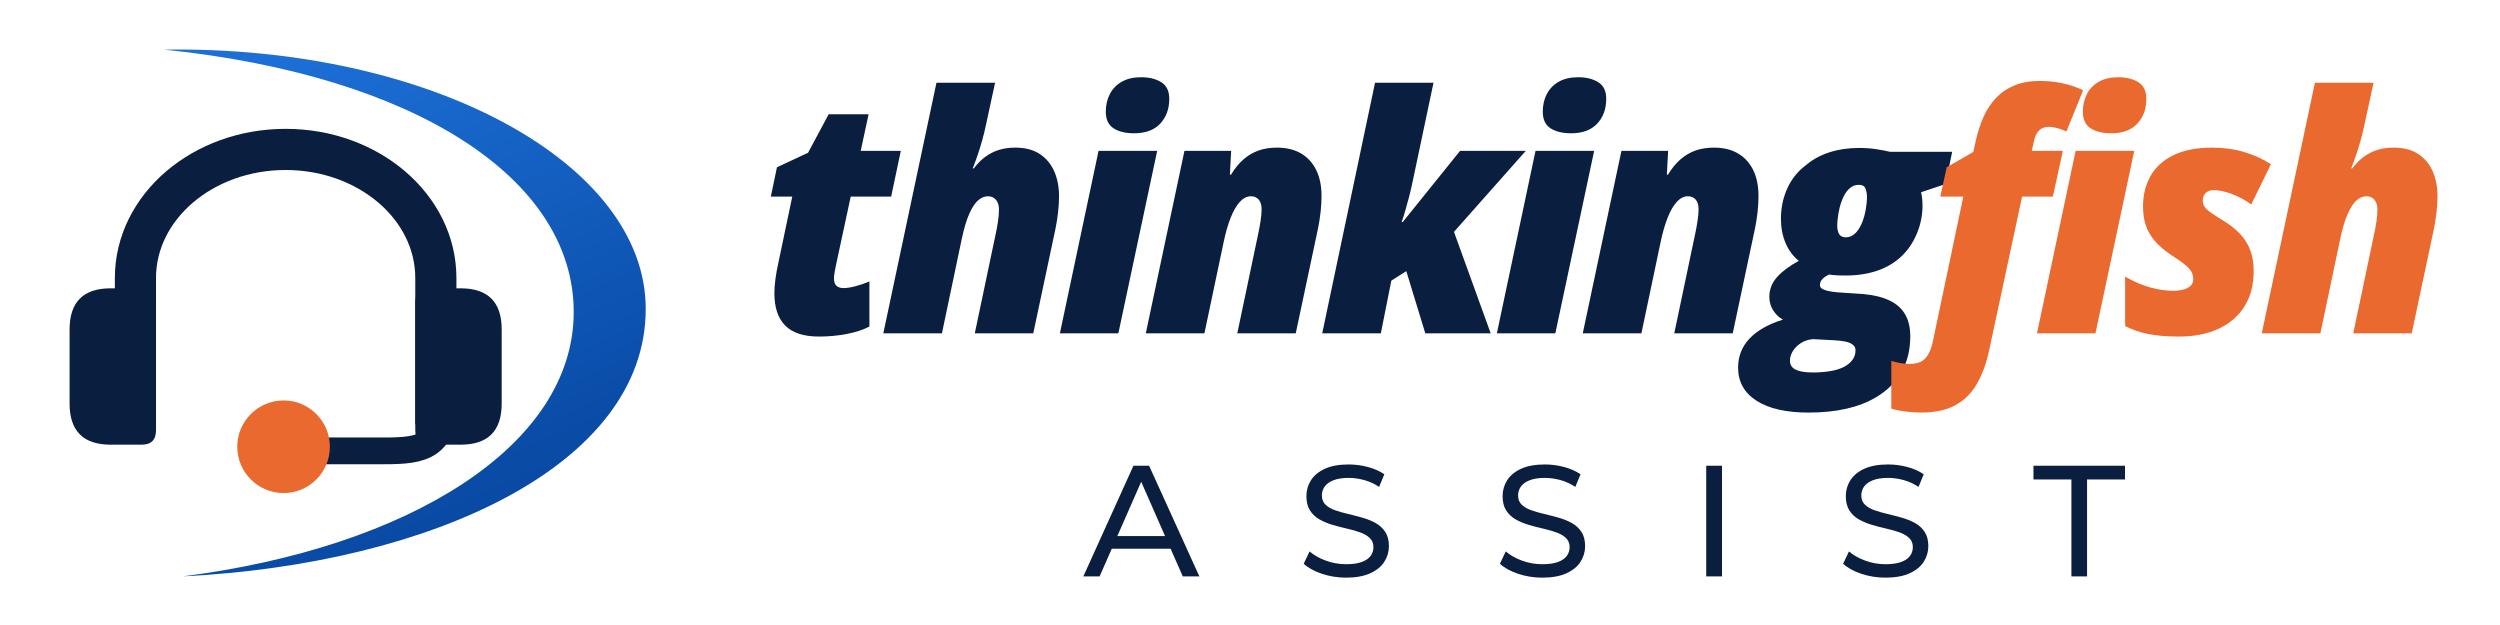
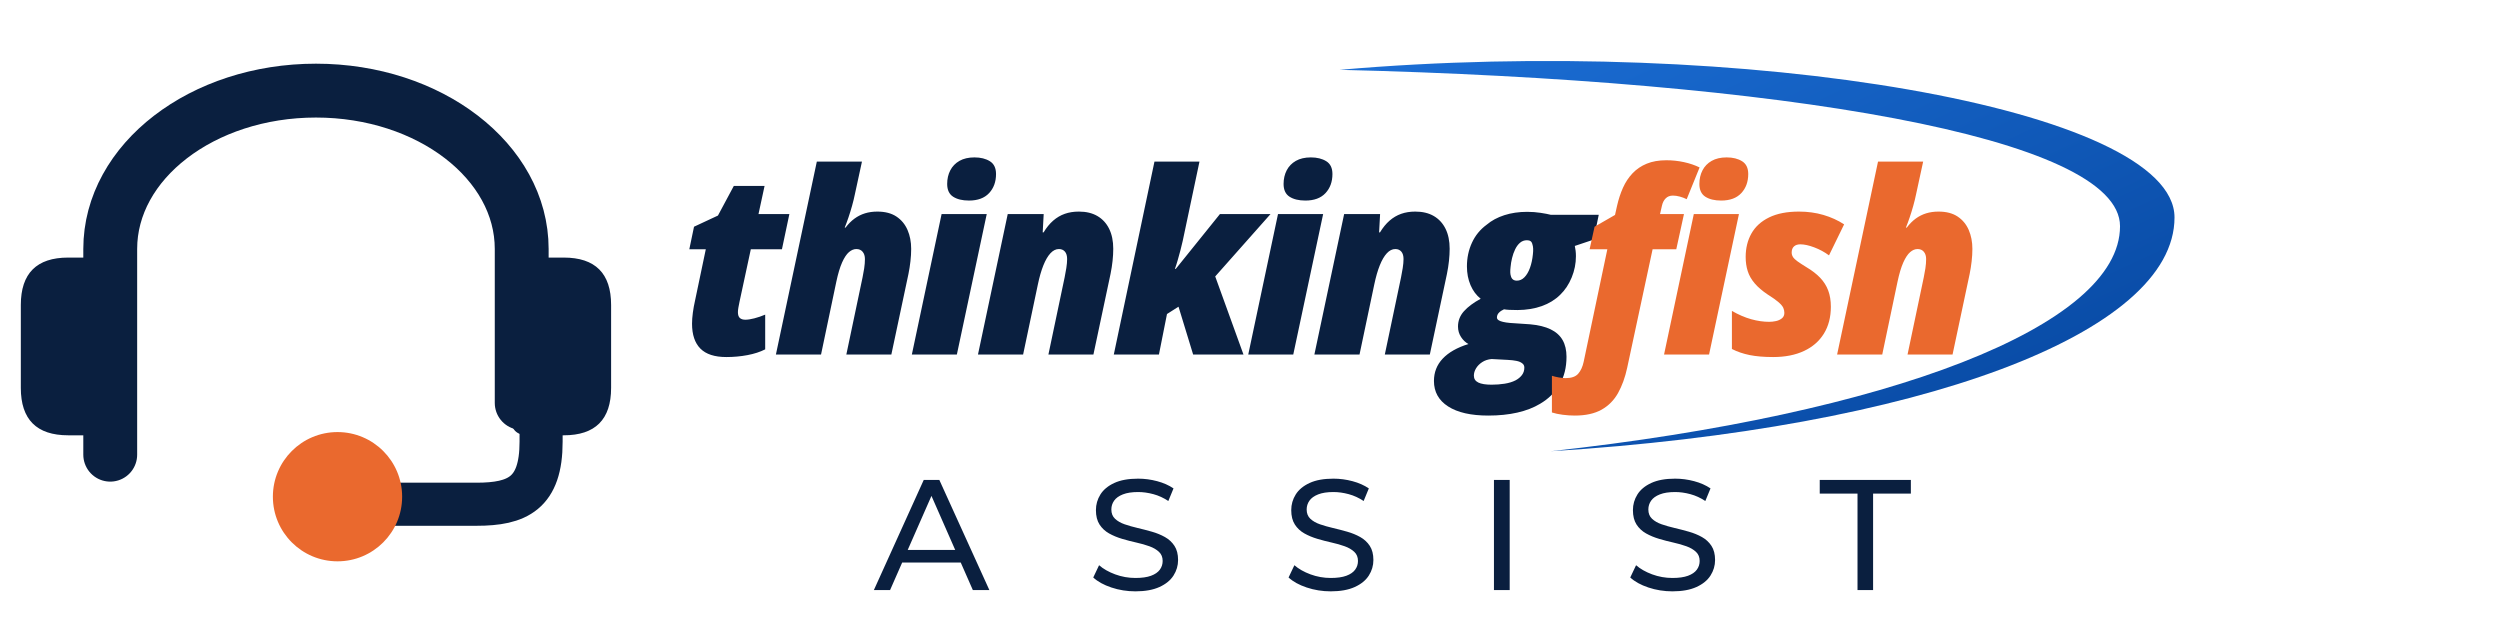
<svg xmlns="http://www.w3.org/2000/svg" viewBox="0 0 720 180" width="720" height="180">
  <defs>
-     <linearGradient id="ksw" x1="0.3" y1="0" x2="0.7" y2="1">
+     <linearGradient id="ksw" x1="0" y1="0" x2="1" y2="1">
      <stop offset="0" stop-color="#1C6FD6" />
      <stop offset="1" stop-color="#05449C" />
    </linearGradient>
  </defs>
-   <g transform="translate(-30.33 -27.19) scale(0.2963)">
-     <path d="M 262 140 C 520 136, 730 250, 730 392 C 730 545, 520 640, 280 652 C 500 624, 660 525, 660 395 C 660 265, 505 165, 262 140 Z" fill="url(#ksw)" />
-     <path d="M 234.0 504 V 362 A 146.0 125.0 0 0 1 526.0 362 V 504" fill="none" stroke="#0A1F3F" stroke-width="40" />
-     <path d="M 210 372 H 240 Q 254 372 254 386 V 510 Q 254 524 240 524 H 210 Q 170 524 170 484 V 412 Q 170 372 210 372 Z" fill="#0A1F3F" />
-     <path d="M 520 372 H 550 Q 590 372 590 412 V 484 Q 590 524 550 524 H 520 Q 506 524 506 510 V 386 Q 506 372 520 372 Z" fill="#0A1F3F" />
-     <path d="M 535 476 C 535 526, 514 530, 476 530 L 390 530" fill="none" stroke="#0A1F3F" stroke-width="26" stroke-linecap="round" />
-     <circle cx="378" cy="526" r="45" fill="#EA692E" />
+   <g transform="translate(-33.09 -39.98) scale(0.31022)">
+     <path d="M 209.0 551 V 360 A 191.0 147.0 0 0 1 591.0 360 V 503" fill="none" stroke="#0A1F3F" stroke-width="50" stroke-linecap="round" />
+     <path d="M 170 368 H 203 Q 219 368 219 384 V 517 Q 219 533 203 533 H 170 Q 126 533 126 489 V 412 Q 126 368 170 368 Z" fill="#0A1F3F" />
+     <path d="M 597 368 H 630 Q 674 368 674 412 V 489 Q 674 533 630 533 H 597 Q 581 533 581 517 V 384 Q 581 368 597 368 Z" fill="#0A1F3F" />
+     <path d="M 609 493 V 539 C 609 587, 587 597, 549 597 L 440 597" fill="none" stroke="#0A1F3F" stroke-width="40" stroke-linecap="round" stroke-linejoin="round" />
+     <circle cx="420" cy="590" r="60" fill="#EA692E" />
  </g>
-   <path d="M235.87 96.928Q229.283 96.928 226.152 93.773Q223.021 90.619 223.021 84.449Q223.021 82.64 223.322 80.367Q223.624 78.094 224.134 75.868L228.17 56.617H222.0L223.763 48.174L232.716 43.999L238.653 32.912H250.157L247.884 43.442H259.435L256.652 56.617H245.008L240.787 76.239Q240.555 77.306 240.37 78.373Q240.184 79.44 240.184 80.135Q240.184 81.666 240.903 82.316Q241.622 82.965 242.967 82.965Q244.313 82.965 246.307 82.455Q248.302 81.944 250.389 81.063V94.052Q247.56 95.49 243.756 96.209Q239.952 96.928 235.87 96.928ZM254.394 96.0 269.702 23.82H286.587L283.943 36.02Q283.525 38.061 282.899 40.311Q282.273 42.561 281.554 44.672Q280.835 46.782 280.139 48.499H280.464Q281.994 46.458 283.804 45.136Q285.613 43.814 287.723 43.164Q289.834 42.515 292.339 42.515Q296.699 42.515 299.483 44.37Q302.266 46.226 303.634 49.38Q305.003 52.535 305.003 56.477Q305.003 58.704 304.725 61.139Q304.446 63.575 303.982 65.848L297.581 96.0H280.742L286.819 67.1Q287.143 65.616 287.422 63.76Q287.7 61.905 287.7 60.281Q287.7 58.565 286.842 57.544Q285.984 56.524 284.499 56.524Q283.061 56.524 281.716 57.684Q280.371 58.843 279.165 61.534Q277.959 64.224 276.985 68.817L271.279 96.0ZM305.25 96.0 316.383 43.442H333.268L322.088 96.0ZM326.634 38.386Q322.923 38.386 320.697 36.948Q318.47 35.51 318.47 32.17Q318.47 29.341 319.63 27.091Q320.79 24.841 323.063 23.542Q325.336 22.243 328.676 22.243Q332.155 22.243 334.451 23.681Q336.747 25.119 336.747 28.459Q336.747 32.82 334.149 35.603Q331.552 38.386 326.634 38.386ZM329.989 96.0 341.122 43.442H354.575L354.204 50.308H354.528Q356.152 47.617 358.124 45.901Q360.095 44.185 362.461 43.35Q364.827 42.515 367.749 42.515Q371.831 42.515 374.684 44.185Q377.537 45.855 379.068 48.963Q380.598 52.071 380.598 56.431Q380.598 58.565 380.343 60.954Q380.088 63.343 379.578 65.848L373.176 96.0H356.338L362.414 67.1Q362.739 65.57 363.041 63.644Q363.342 61.719 363.342 60.281Q363.342 58.426 362.507 57.475Q361.672 56.524 360.281 56.524Q358.564 56.524 357.103 58.101Q355.642 59.678 354.459 62.624Q353.276 65.57 352.395 69.791L346.874 96.0ZM380.799 96.0 396.014 23.82H412.853L406.591 53.462Q406.219 55.179 405.709 57.081Q405.199 58.982 404.689 60.768Q404.178 62.554 403.668 63.946H403.993L420.507 43.442H439.433L418.744 66.776L429.321 96.0H410.487L405.013 78.094L400.699 80.831L397.684 96.0ZM431.098 96.0 442.231 43.442H459.117L447.937 96.0ZM452.483 38.386Q448.772 38.386 446.545 36.948Q444.319 35.51 444.319 32.17Q444.319 29.341 445.478 27.091Q446.638 24.841 448.911 23.542Q451.184 22.243 454.524 22.243Q458.003 22.243 460.299 23.681Q462.596 25.119 462.596 28.459Q462.596 32.82 459.998 35.603Q457.4 38.386 452.483 38.386ZM455.838 96.0 466.971 43.442H480.423L480.052 50.308H480.377Q482.001 47.617 483.972 45.901Q485.944 44.185 488.309 43.35Q490.675 42.515 493.598 42.515Q497.68 42.515 500.533 44.185Q503.385 45.855 504.916 48.963Q506.447 52.071 506.447 56.431Q506.447 58.565 506.192 60.954Q505.937 63.343 505.427 65.848L499.025 96.0H482.186L488.263 67.1Q488.588 65.57 488.889 63.644Q489.191 61.719 489.191 60.281Q489.191 58.426 488.356 57.475Q487.521 56.524 486.129 56.524Q484.413 56.524 482.952 58.101Q481.49 59.678 480.307 62.624Q479.125 65.57 478.243 69.791L472.723 96.0ZM520.889 118.823Q511.193 118.823 505.882 115.413Q500.571 112.004 500.571 105.881Q500.571 101.01 503.841 97.531Q507.111 94.052 513.466 92.057Q511.843 91.176 510.706 89.436Q509.57 87.697 509.57 85.516Q509.57 82.269 511.797 79.787Q514.023 77.306 518.059 75.125Q515.6 73.177 514.255 70.023Q512.91 66.868 512.91 63.018Q512.91 58.24 514.789 54.158Q516.667 50.076 520.286 47.432Q523.022 45.112 526.896 43.86Q530.769 42.607 535.454 42.607Q538.052 42.607 540.464 42.979Q542.876 43.35 544.314 43.721H562.22L560.318 52.998L553.267 55.364Q553.453 56.199 553.569 57.15Q553.685 58.101 553.685 59.214Q553.685 63.297 552.108 67.147Q550.53 70.997 547.794 73.641Q544.964 76.424 540.928 77.862Q536.892 79.3 531.882 79.347Q529.934 79.347 528.751 79.277Q527.568 79.208 526.78 79.068Q525.62 79.579 524.878 80.344Q524.136 81.109 524.136 82.13Q524.136 82.779 524.832 83.197Q525.342 83.522 526.409 83.777Q527.476 84.032 529.006 84.171L536.568 84.681Q541.206 85.099 544.222 86.56Q547.237 88.021 548.698 90.573Q550.159 93.124 550.159 96.835Q550.159 102.819 547.562 107.249Q544.964 111.679 540.279 114.416Q536.66 116.596 531.767 117.71Q526.873 118.823 520.889 118.823ZM522.141 107.272Q524.646 107.272 527.012 106.901Q529.378 106.53 531.094 105.649Q532.578 104.86 533.483 103.677Q534.387 102.494 534.387 100.871Q534.387 100.36 534.179 99.943Q533.97 99.525 533.552 99.247Q532.81 98.644 531.442 98.366Q530.073 98.087 528.218 97.995L522.141 97.67Q520.1 97.856 518.616 98.83Q517.131 99.804 516.319 101.149Q515.508 102.494 515.508 103.886Q515.508 105.649 517.154 106.46Q518.801 107.272 522.141 107.272ZM531.604 68.353Q533.181 68.353 534.434 67.077Q535.686 65.801 536.498 63.552Q537.31 61.302 537.588 58.472Q537.727 57.266 537.681 56.338Q537.635 55.411 537.403 54.761Q537.217 53.926 536.707 53.578Q536.197 53.23 535.362 53.23Q533.877 53.23 532.787 54.158Q531.697 55.086 530.955 56.617Q530.213 58.147 529.795 59.887Q529.378 61.627 529.238 63.204Q529.099 64.363 529.122 65.222Q529.146 66.08 529.378 66.729Q529.841 68.353 531.604 68.353Z" fill="#0A1F3F" />
-   <path d="M553.236 118.823Q551.056 118.823 548.736 118.521Q546.417 118.22 544.7 117.663V103.932Q545.814 104.303 547.275 104.559Q548.736 104.814 549.849 104.814Q553.097 104.814 554.535 103.167Q555.973 101.52 556.576 98.737L565.436 56.617H558.802L560.658 48.174L568.312 43.767L569.054 40.427Q569.889 36.716 571.281 33.608Q572.672 30.5 574.876 28.181Q577.079 25.861 580.187 24.586Q583.295 23.31 587.516 23.31Q590.856 23.31 594.08 24.006Q597.304 24.702 599.948 26.001L595.124 37.876Q593.918 37.273 592.55 36.902Q591.181 36.531 589.975 36.531Q588.305 36.531 587.285 37.551Q586.264 38.572 585.893 40.195L585.151 43.442H594.104L591.227 56.617H582.367L572.858 100.964Q571.698 106.345 569.448 110.38Q567.199 114.416 563.279 116.619Q559.359 118.823 553.236 118.823ZM586.65 96.0 597.783 43.442H614.668L603.489 96.0ZM608.035 38.386Q604.324 38.386 602.097 36.948Q599.87 35.51 599.87 32.17Q599.87 29.341 601.03 27.091Q602.19 24.841 604.463 23.542Q606.736 22.243 610.076 22.243Q613.555 22.243 615.851 23.681Q618.147 25.119 618.147 28.459Q618.147 32.82 615.55 35.603Q612.952 38.386 608.035 38.386ZM627.486 96.928Q622.337 96.928 618.672 96.186Q615.008 95.443 612.039 93.913V79.671Q615.75 81.805 619.252 82.779Q622.755 83.754 626.002 83.754Q627.208 83.754 628.507 83.475Q629.806 83.197 630.733 82.455Q631.661 81.713 631.661 80.414Q631.661 79.44 631.267 78.535Q630.872 77.63 629.527 76.447Q628.182 75.265 625.445 73.548Q622.383 71.507 620.551 69.35Q618.719 67.193 617.953 64.781Q617.188 62.369 617.188 59.493Q617.188 54.529 619.345 50.702Q621.502 46.875 625.955 44.695Q630.409 42.515 637.135 42.515Q642.006 42.515 646.273 43.767Q650.541 45.02 654.02 47.293L648.361 58.89Q645.856 57.034 642.841 55.898Q639.825 54.761 637.645 54.761Q636.114 54.761 635.256 55.55Q634.398 56.338 634.398 57.823Q634.398 58.704 634.862 59.47Q635.326 60.235 636.555 61.116Q637.784 61.998 639.964 63.343Q643.026 65.152 645.044 67.263Q647.062 69.373 648.059 72.017Q649.057 74.662 649.057 78.094Q649.057 83.939 646.459 88.16Q643.861 92.382 639.014 94.655Q634.166 96.928 627.486 96.928ZM651.391 96.0 666.699 23.82H683.584L680.94 36.02Q680.522 38.061 679.896 40.311Q679.27 42.561 678.551 44.672Q677.832 46.782 677.136 48.499H677.461Q678.992 46.458 680.801 45.136Q682.61 43.814 684.72 43.164Q686.831 42.515 689.336 42.515Q693.697 42.515 696.48 44.37Q699.263 46.226 700.632 49.38Q702 52.535 702 56.477Q702 58.704 701.722 61.139Q701.443 63.575 700.979 65.848L694.578 96.0H677.739L683.816 67.1Q684.141 65.616 684.419 63.76Q684.697 61.905 684.697 60.281Q684.697 58.565 683.839 57.544Q682.981 56.524 681.497 56.524Q680.059 56.524 678.713 57.684Q677.368 58.843 676.162 61.534Q674.956 64.224 673.982 68.817L668.276 96.0Z" fill="#EA692E" />
-   <path d="M312.0 166.0 326.433 134.129H330.941L345.419 166.0H340.639L327.754 136.678H329.575L316.69 166.0ZM318.147 158.032 319.376 154.39H337.315L338.635 158.032ZM387.672 166.364Q384.029 166.364 380.705 165.249Q377.382 164.133 375.469 162.358L377.154 158.806Q378.975 160.4 381.798 161.447Q384.621 162.494 387.672 162.494Q390.449 162.494 392.179 161.857Q393.909 161.219 394.729 160.104Q395.548 158.988 395.548 157.577Q395.548 155.938 394.478 154.936Q393.408 153.934 391.701 153.32Q389.994 152.705 387.945 152.25Q385.896 151.795 383.824 151.18Q381.753 150.565 380.045 149.609Q378.338 148.653 377.291 147.037Q376.243 145.42 376.243 142.871Q376.243 140.412 377.541 138.34Q378.839 136.269 381.548 135.017Q384.257 133.764 388.446 133.764Q391.223 133.764 393.955 134.493Q396.687 135.221 398.69 136.587L397.187 140.23Q395.139 138.864 392.862 138.249Q390.586 137.635 388.446 137.635Q385.759 137.635 384.029 138.317Q382.299 139 381.502 140.139Q380.705 141.277 380.705 142.688Q380.705 144.373 381.775 145.375Q382.845 146.376 384.553 146.968Q386.26 147.56 388.309 148.038Q390.358 148.516 392.43 149.108Q394.501 149.7 396.209 150.656Q397.916 151.612 398.963 153.206Q400.01 154.8 400.01 157.304Q400.01 159.717 398.69 161.788Q397.37 163.86 394.615 165.112Q391.86 166.364 387.672 166.364ZM444.175 166.364Q440.532 166.364 437.209 165.249Q433.885 164.133 431.973 162.358L433.657 158.806Q435.479 160.4 438.301 161.447Q441.124 162.494 444.175 162.494Q446.952 162.494 448.682 161.857Q450.413 161.219 451.232 160.104Q452.052 158.988 452.052 157.577Q452.052 155.938 450.982 154.936Q449.912 153.934 448.204 153.32Q446.497 152.705 444.448 152.25Q442.399 151.795 440.328 151.18Q438.256 150.565 436.548 149.609Q434.841 148.653 433.794 147.037Q432.747 145.42 432.747 142.871Q432.747 140.412 434.044 138.34Q435.342 136.269 438.051 135.017Q440.76 133.764 444.949 133.764Q447.726 133.764 450.458 134.493Q453.19 135.221 455.193 136.587L453.691 140.23Q451.642 138.864 449.365 138.249Q447.089 137.635 444.949 137.635Q442.263 137.635 440.532 138.317Q438.802 139 438.005 140.139Q437.209 141.277 437.209 142.688Q437.209 144.373 438.279 145.375Q439.349 146.376 441.056 146.968Q442.763 147.56 444.812 148.038Q446.861 148.516 448.933 149.108Q451.004 149.7 452.712 150.656Q454.419 151.612 455.466 153.206Q456.514 154.8 456.514 157.304Q456.514 159.717 455.193 161.788Q453.873 163.86 451.118 165.112Q448.364 166.364 444.175 166.364ZM491.39 166.0V134.129H495.943V166.0ZM543.021 166.364Q539.379 166.364 536.055 165.249Q532.732 164.133 530.819 162.358L532.504 158.806Q534.325 160.4 537.148 161.447Q539.971 162.494 543.021 162.494Q545.799 162.494 547.529 161.857Q549.259 161.219 550.079 160.104Q550.898 158.988 550.898 157.577Q550.898 155.938 549.828 154.936Q548.758 153.934 547.051 153.32Q545.343 152.705 543.295 152.25Q541.246 151.795 539.174 151.18Q537.102 150.565 535.395 149.609Q533.688 148.653 532.64 147.037Q531.593 145.42 531.593 142.871Q531.593 140.412 532.891 138.34Q534.188 136.269 536.898 135.017Q539.607 133.764 543.795 133.764Q546.573 133.764 549.305 134.493Q552.036 135.221 554.04 136.587L552.537 140.23Q550.488 138.864 548.212 138.249Q545.935 137.635 543.795 137.635Q541.109 137.635 539.379 138.317Q537.649 139 536.852 140.139Q536.055 141.277 536.055 142.688Q536.055 144.373 537.125 145.375Q538.195 146.376 539.903 146.968Q541.61 147.56 543.659 148.038Q545.708 148.516 547.779 149.108Q549.851 149.7 551.558 150.656Q553.266 151.612 554.313 153.206Q555.36 154.8 555.36 157.304Q555.36 159.717 554.04 161.788Q552.719 163.86 549.965 165.112Q547.21 166.364 543.021 166.364ZM596.565 166.0V138.09H585.638V134.129H612.0V138.09H601.073V166.0Z" fill="#0A1F3F" />
+   <g transform="translate(147.9 -266.4) scale(0.5062)">
+     <path d="M 470 566 C 700 546, 945 588, 945 650 C 945 716, 800 770, 590 783 C 782 762, 914 712, 914 655 C 914 604, 720 572, 470 566 Z" fill="url(#ksw)" />
+     <path d="M121.094 729.411Q111.076 729.411 106.314 724.614Q101.552 719.816 101.552 710.433Q101.552 707.682 102.011 704.225Q102.469 700.768 103.245 697.382L109.383 668.104H100.0L102.681 655.265L116.297 648.915L125.327 632.054H142.823L139.366 648.069H156.932L152.7 668.104H134.992L128.572 697.946Q128.219 699.569 127.937 701.192Q127.655 702.814 127.655 703.872Q127.655 706.201 128.748 707.188Q129.842 708.176 131.888 708.176Q133.934 708.176 136.967 707.4Q140.001 706.624 143.176 705.283V725.037Q138.872 727.224 133.087 728.317Q127.302 729.411 121.094 729.411ZM149.265 728.0 172.546 618.227H198.226L194.205 636.781Q193.57 639.885 192.617 643.307Q191.665 646.728 190.571 649.938Q189.478 653.148 188.42 655.759H188.913Q191.242 652.654 193.993 650.644Q196.744 648.633 199.954 647.645Q203.164 646.658 206.974 646.658Q213.605 646.658 217.838 649.48Q222.071 652.302 224.152 657.099Q226.233 661.896 226.233 667.893Q226.233 671.279 225.81 674.983Q225.387 678.687 224.681 682.144L214.946 728.0H189.337L198.579 684.048Q199.072 681.791 199.496 678.969Q199.919 676.147 199.919 673.678Q199.919 671.068 198.614 669.515Q197.309 667.963 195.051 667.963Q192.864 667.963 190.818 669.727Q188.772 671.491 186.938 675.583Q185.104 679.674 183.622 686.659L174.945 728.0ZM226.609 728.0 243.54 648.069H269.22L252.218 728.0ZM259.132 640.379Q253.488 640.379 250.101 638.192Q246.715 636.005 246.715 630.926Q246.715 626.622 248.479 623.2Q250.242 619.779 253.699 617.804Q257.156 615.828 262.236 615.828Q267.527 615.828 271.019 618.015Q274.511 620.202 274.511 625.282Q274.511 631.913 270.56 636.146Q266.61 640.379 259.132 640.379ZM264.234 728.0 281.165 648.069H301.624L301.06 658.51H301.554Q304.023 654.418 307.021 651.808Q310.019 649.198 313.617 647.928Q317.215 646.658 321.66 646.658Q327.868 646.658 332.207 649.198Q336.546 651.737 338.874 656.464Q341.202 661.191 341.202 667.822Q341.202 671.068 340.814 674.701Q340.426 678.334 339.65 682.144L329.914 728.0H304.305L313.547 684.048Q314.041 681.72 314.499 678.793Q314.958 675.865 314.958 673.678Q314.958 670.856 313.688 669.41Q312.418 667.963 310.302 667.963Q307.691 667.963 305.469 670.362Q303.247 672.761 301.448 677.24Q299.649 681.72 298.308 688.14L289.913 728.0ZM341.507 728.0 364.646 618.227H390.255L380.731 663.307Q380.167 665.917 379.391 668.81Q378.615 671.702 377.839 674.419Q377.063 677.135 376.287 679.251H376.781L401.896 648.069H430.68L399.215 683.555L415.3 728.0H386.658L378.333 700.768L371.772 704.931L367.186 728.0ZM418.004 728.0 434.935 648.069H460.615L443.613 728.0ZM450.526 640.379Q444.882 640.379 441.496 638.192Q438.11 636.005 438.11 630.926Q438.11 626.622 439.874 623.2Q441.637 619.779 445.094 617.804Q448.551 615.828 453.63 615.828Q458.922 615.828 462.414 618.015Q465.906 620.202 465.906 625.282Q465.906 631.913 461.955 636.146Q458.004 640.379 450.526 640.379ZM455.628 728.0 472.56 648.069H493.019L492.455 658.51H492.948Q495.418 654.418 498.416 651.808Q501.414 649.198 505.012 647.928Q508.61 646.658 513.055 646.658Q519.263 646.658 523.602 649.198Q527.94 651.737 530.268 656.464Q532.597 661.191 532.597 667.822Q532.597 671.068 532.209 674.701Q531.821 678.334 531.045 682.144L521.309 728.0H495.7L504.942 684.048Q505.435 681.72 505.894 678.793Q506.353 675.865 506.353 673.678Q506.353 670.856 505.083 669.41Q503.813 667.963 501.696 667.963Q499.086 667.963 496.864 670.362Q494.642 672.761 492.843 677.24Q491.044 681.72 489.703 688.14L481.308 728.0ZM554.56 762.71Q539.815 762.71 531.737 757.524Q523.66 752.339 523.66 743.027Q523.66 735.619 528.633 730.328Q533.607 725.037 543.272 722.003Q540.803 720.663 539.074 718.017Q537.346 715.372 537.346 712.056Q537.346 707.118 540.732 703.343Q544.119 699.569 550.256 696.253Q546.517 693.29 544.471 688.493Q542.425 683.696 542.425 677.84Q542.425 670.574 545.283 664.365Q548.14 658.157 553.643 654.136Q557.805 650.609 563.696 648.704Q569.586 646.799 576.712 646.799Q580.663 646.799 584.331 647.363Q588 647.928 590.187 648.492H617.418L614.526 662.602L603.802 666.2Q604.085 667.47 604.261 668.916Q604.437 670.362 604.437 672.055Q604.437 678.263 602.039 684.119Q599.64 689.974 595.478 693.996Q591.174 698.229 585.037 700.416Q578.899 702.603 571.28 702.673Q568.317 702.673 566.518 702.567Q564.719 702.462 563.519 702.25Q561.756 703.026 560.627 704.19Q559.498 705.354 559.498 706.906Q559.498 707.894 560.556 708.529Q561.332 709.023 562.955 709.411Q564.578 709.799 566.906 710.01L578.405 710.786Q585.46 711.421 590.045 713.643Q594.631 715.866 596.853 719.746Q599.076 723.626 599.076 729.27Q599.076 738.371 595.125 745.108Q591.174 751.845 584.049 756.008Q578.546 759.323 571.103 761.017Q563.66 762.71 554.56 762.71ZM556.464 745.143Q560.274 745.143 563.872 744.579Q567.47 744.014 570.08 742.674Q572.338 741.475 573.714 739.676Q575.089 737.877 575.089 735.408Q575.089 734.632 574.772 733.997Q574.454 733.362 573.819 732.938Q572.691 732.021 570.609 731.598Q568.528 731.175 565.706 731.034L556.464 730.54Q553.36 730.822 551.103 732.303Q548.845 733.785 547.611 735.831Q546.376 737.877 546.376 739.993Q546.376 742.674 548.881 743.909Q551.385 745.143 556.464 745.143ZM570.856 685.953Q573.255 685.953 575.16 684.013Q577.065 682.073 578.299 678.651Q579.534 675.23 579.957 670.926Q580.169 669.092 580.098 667.681Q580.028 666.27 579.675 665.283Q579.393 664.013 578.617 663.484Q577.841 662.954 576.571 662.954Q574.313 662.954 572.655 664.365Q570.997 665.776 569.869 668.104Q568.74 670.433 568.105 673.078Q567.47 675.724 567.258 678.122Q567.047 679.886 567.082 681.191Q567.117 682.496 567.47 683.484Q568.175 685.953 570.856 685.953Z" fill="#0A1F3F" />
+     <path d="M603.754 762.71Q600.439 762.71 596.911 762.251Q593.384 761.793 590.774 760.946V740.064Q592.467 740.628 594.689 741.016Q596.911 741.404 598.604 741.404Q603.543 741.404 605.73 738.9Q607.917 736.395 608.834 732.162L622.309 668.104H612.22L615.042 655.265L626.683 648.563L627.811 643.483Q629.081 637.839 631.198 633.113Q633.314 628.386 636.665 624.858Q640.016 621.331 644.743 619.391Q649.47 617.451 655.89 617.451Q660.969 617.451 665.872 618.509Q670.775 619.567 674.797 621.543L667.46 639.603Q665.625 638.686 663.544 638.121Q661.463 637.557 659.629 637.557Q657.089 637.557 655.537 639.109Q653.985 640.661 653.42 643.13L652.292 648.069H665.907L661.533 668.104H648.059L633.596 735.549Q631.833 743.732 628.411 749.87Q624.989 756.008 619.028 759.359Q613.067 762.71 603.754 762.71ZM654.572 728.0 671.503 648.069H697.183L680.181 728.0ZM687.095 640.379Q681.451 640.379 678.064 638.192Q674.678 636.005 674.678 630.926Q674.678 626.622 676.442 623.2Q678.205 619.779 681.662 617.804Q685.119 615.828 690.199 615.828Q695.49 615.828 698.982 618.015Q702.474 620.202 702.474 625.282Q702.474 631.913 698.523 636.146Q694.573 640.379 687.095 640.379ZM716.677 729.411Q708.846 729.411 703.273 728.282Q697.699 727.153 693.184 724.825V703.167Q698.828 706.412 704.155 707.894Q709.481 709.375 714.419 709.375Q716.254 709.375 718.229 708.952Q720.204 708.529 721.615 707.4Q723.026 706.271 723.026 704.296Q723.026 702.814 722.427 701.439Q721.827 700.063 719.781 698.264Q717.735 696.465 713.573 693.855Q708.917 690.75 706.13 687.47Q703.343 684.19 702.179 680.521Q701.015 676.852 701.015 672.478Q701.015 664.93 704.296 659.11Q707.576 653.289 714.349 649.974Q721.121 646.658 731.351 646.658Q738.758 646.658 745.249 648.563Q751.739 650.467 757.03 653.924L748.424 671.561Q744.614 668.739 740.028 667.011Q735.443 665.283 732.127 665.283Q729.799 665.283 728.494 666.482Q727.189 667.681 727.189 669.939Q727.189 671.279 727.894 672.443Q728.6 673.607 730.469 674.948Q732.339 676.288 735.654 678.334Q740.311 681.085 743.379 684.295Q746.448 687.505 747.965 691.527Q749.482 695.548 749.482 700.768Q749.482 709.657 745.531 716.077Q741.58 722.497 734.208 725.954Q726.836 729.411 716.677 729.411ZM753.032 728.0 776.313 618.227H801.992L797.971 636.781Q797.336 639.885 796.384 643.307Q795.431 646.728 794.338 649.938Q793.244 653.148 792.186 655.759H792.68Q795.008 652.654 797.759 650.644Q800.511 648.633 803.721 647.645Q806.931 646.658 810.74 646.658Q817.372 646.658 821.605 649.48Q825.838 652.302 827.919 657.099Q830.0 661.896 830.0 667.893Q830.0 671.279 829.577 674.983Q829.153 678.687 828.448 682.144L818.712 728.0H793.103L802.345 684.048Q802.839 681.791 803.262 678.969Q803.685 676.147 803.685 673.678Q803.685 671.068 802.38 669.515Q801.075 667.963 798.818 667.963Q796.631 667.963 794.585 669.727Q792.539 671.491 790.705 675.583Q788.87 679.674 787.389 686.659L778.711 728.0Z" fill="#EA692E" />
+     <path d="M205.0 862.0 233.385 799.32H242.25L270.725 862.0H261.323L235.982 804.334H239.564L214.223 862.0ZM217.088 846.33 219.506 839.166H254.786L257.383 846.33ZM353.821 862.716Q346.657 862.716 340.121 860.523Q333.584 858.329 329.823 854.837L333.136 847.852Q336.718 850.986 342.27 853.046Q347.821 855.105 353.821 855.105Q359.283 855.105 362.686 853.852Q366.088 852.598 367.7 850.404Q369.312 848.21 369.312 845.435Q369.312 842.211 367.207 840.241Q365.103 838.271 361.745 837.062Q358.387 835.853 354.358 834.958Q350.329 834.063 346.254 832.854Q342.18 831.645 338.822 829.764Q335.464 827.884 333.405 824.705Q331.345 821.526 331.345 816.512Q331.345 811.677 333.897 807.603Q336.449 803.528 341.777 801.066Q347.105 798.603 355.343 798.603Q360.805 798.603 366.178 800.036Q371.55 801.469 375.49 804.155L372.535 811.319Q368.506 808.632 364.029 807.423Q359.552 806.215 355.343 806.215Q350.06 806.215 346.657 807.558Q343.255 808.901 341.688 811.139Q340.121 813.378 340.121 816.154Q340.121 819.467 342.225 821.437Q344.329 823.407 347.687 824.571Q351.045 825.735 355.074 826.675Q359.104 827.615 363.178 828.779Q367.252 829.944 370.61 831.824Q373.968 833.704 376.027 836.838Q378.087 839.972 378.087 844.897Q378.087 849.643 375.49 853.717Q372.893 857.791 367.476 860.254Q362.059 862.716 353.821 862.716ZM464.944 862.716Q457.78 862.716 451.244 860.523Q444.707 858.329 440.946 854.837L444.259 847.852Q447.841 850.986 453.393 853.046Q458.944 855.105 464.944 855.105Q470.406 855.105 473.809 853.852Q477.211 852.598 478.823 850.404Q480.435 848.21 480.435 845.435Q480.435 842.211 478.331 840.241Q476.226 838.271 472.868 837.062Q469.511 835.853 465.481 834.958Q461.452 834.063 457.377 832.854Q453.303 831.645 449.945 829.764Q446.587 827.884 444.528 824.705Q442.469 821.526 442.469 816.512Q442.469 811.677 445.02 807.603Q447.572 803.528 452.9 801.066Q458.228 798.603 466.466 798.603Q471.928 798.603 477.301 800.036Q482.673 801.469 486.613 804.155L483.658 811.319Q479.629 808.632 475.152 807.423Q470.675 806.215 466.466 806.215Q461.183 806.215 457.78 807.558Q454.378 808.901 452.811 811.139Q451.244 813.378 451.244 816.154Q451.244 819.467 453.348 821.437Q455.452 823.407 458.81 824.571Q462.168 825.735 466.197 826.675Q470.227 827.615 474.301 828.779Q478.375 829.944 481.733 831.824Q485.091 833.704 487.151 836.838Q489.21 839.972 489.21 844.897Q489.21 849.643 486.613 853.717Q484.017 857.791 478.599 860.254Q473.182 862.716 464.944 862.716ZM557.8 862.0V799.32H566.754V862.0ZM659.342 862.716Q652.179 862.716 645.642 860.523Q639.105 858.329 635.345 854.837L638.658 847.852Q642.239 850.986 647.791 853.046Q653.343 855.105 659.342 855.105Q664.804 855.105 668.207 853.852Q671.61 852.598 673.221 850.404Q674.833 848.21 674.833 845.435Q674.833 842.211 672.729 840.241Q670.625 838.271 667.267 837.062Q663.909 835.853 659.879 834.958Q655.85 834.063 651.776 832.854Q647.701 831.645 644.344 829.764Q640.986 827.884 638.926 824.705Q636.867 821.526 636.867 816.512Q636.867 811.677 639.419 807.603Q641.971 803.528 647.299 801.066Q652.626 798.603 660.864 798.603Q666.326 798.603 671.699 800.036Q677.072 801.469 681.012 804.155L678.057 811.319Q674.027 808.632 669.55 807.423Q665.073 806.215 660.864 806.215Q655.581 806.215 652.179 807.558Q648.776 808.901 647.209 811.139Q645.642 813.378 645.642 816.154Q645.642 819.467 647.746 821.437Q649.851 823.407 653.208 824.571Q656.566 825.735 660.596 826.675Q664.625 827.615 668.699 828.779Q672.774 829.944 676.131 831.824Q679.489 833.704 681.549 836.838Q683.608 839.972 683.608 844.897Q683.608 849.643 681.012 853.717Q678.415 857.791 672.997 860.254Q667.58 862.716 659.342 862.716ZM764.645 862.0V807.11H743.154V799.32H795.0V807.11H773.51V862.0Z" fill="#0A1F3F" />
+   </g>
</svg>
